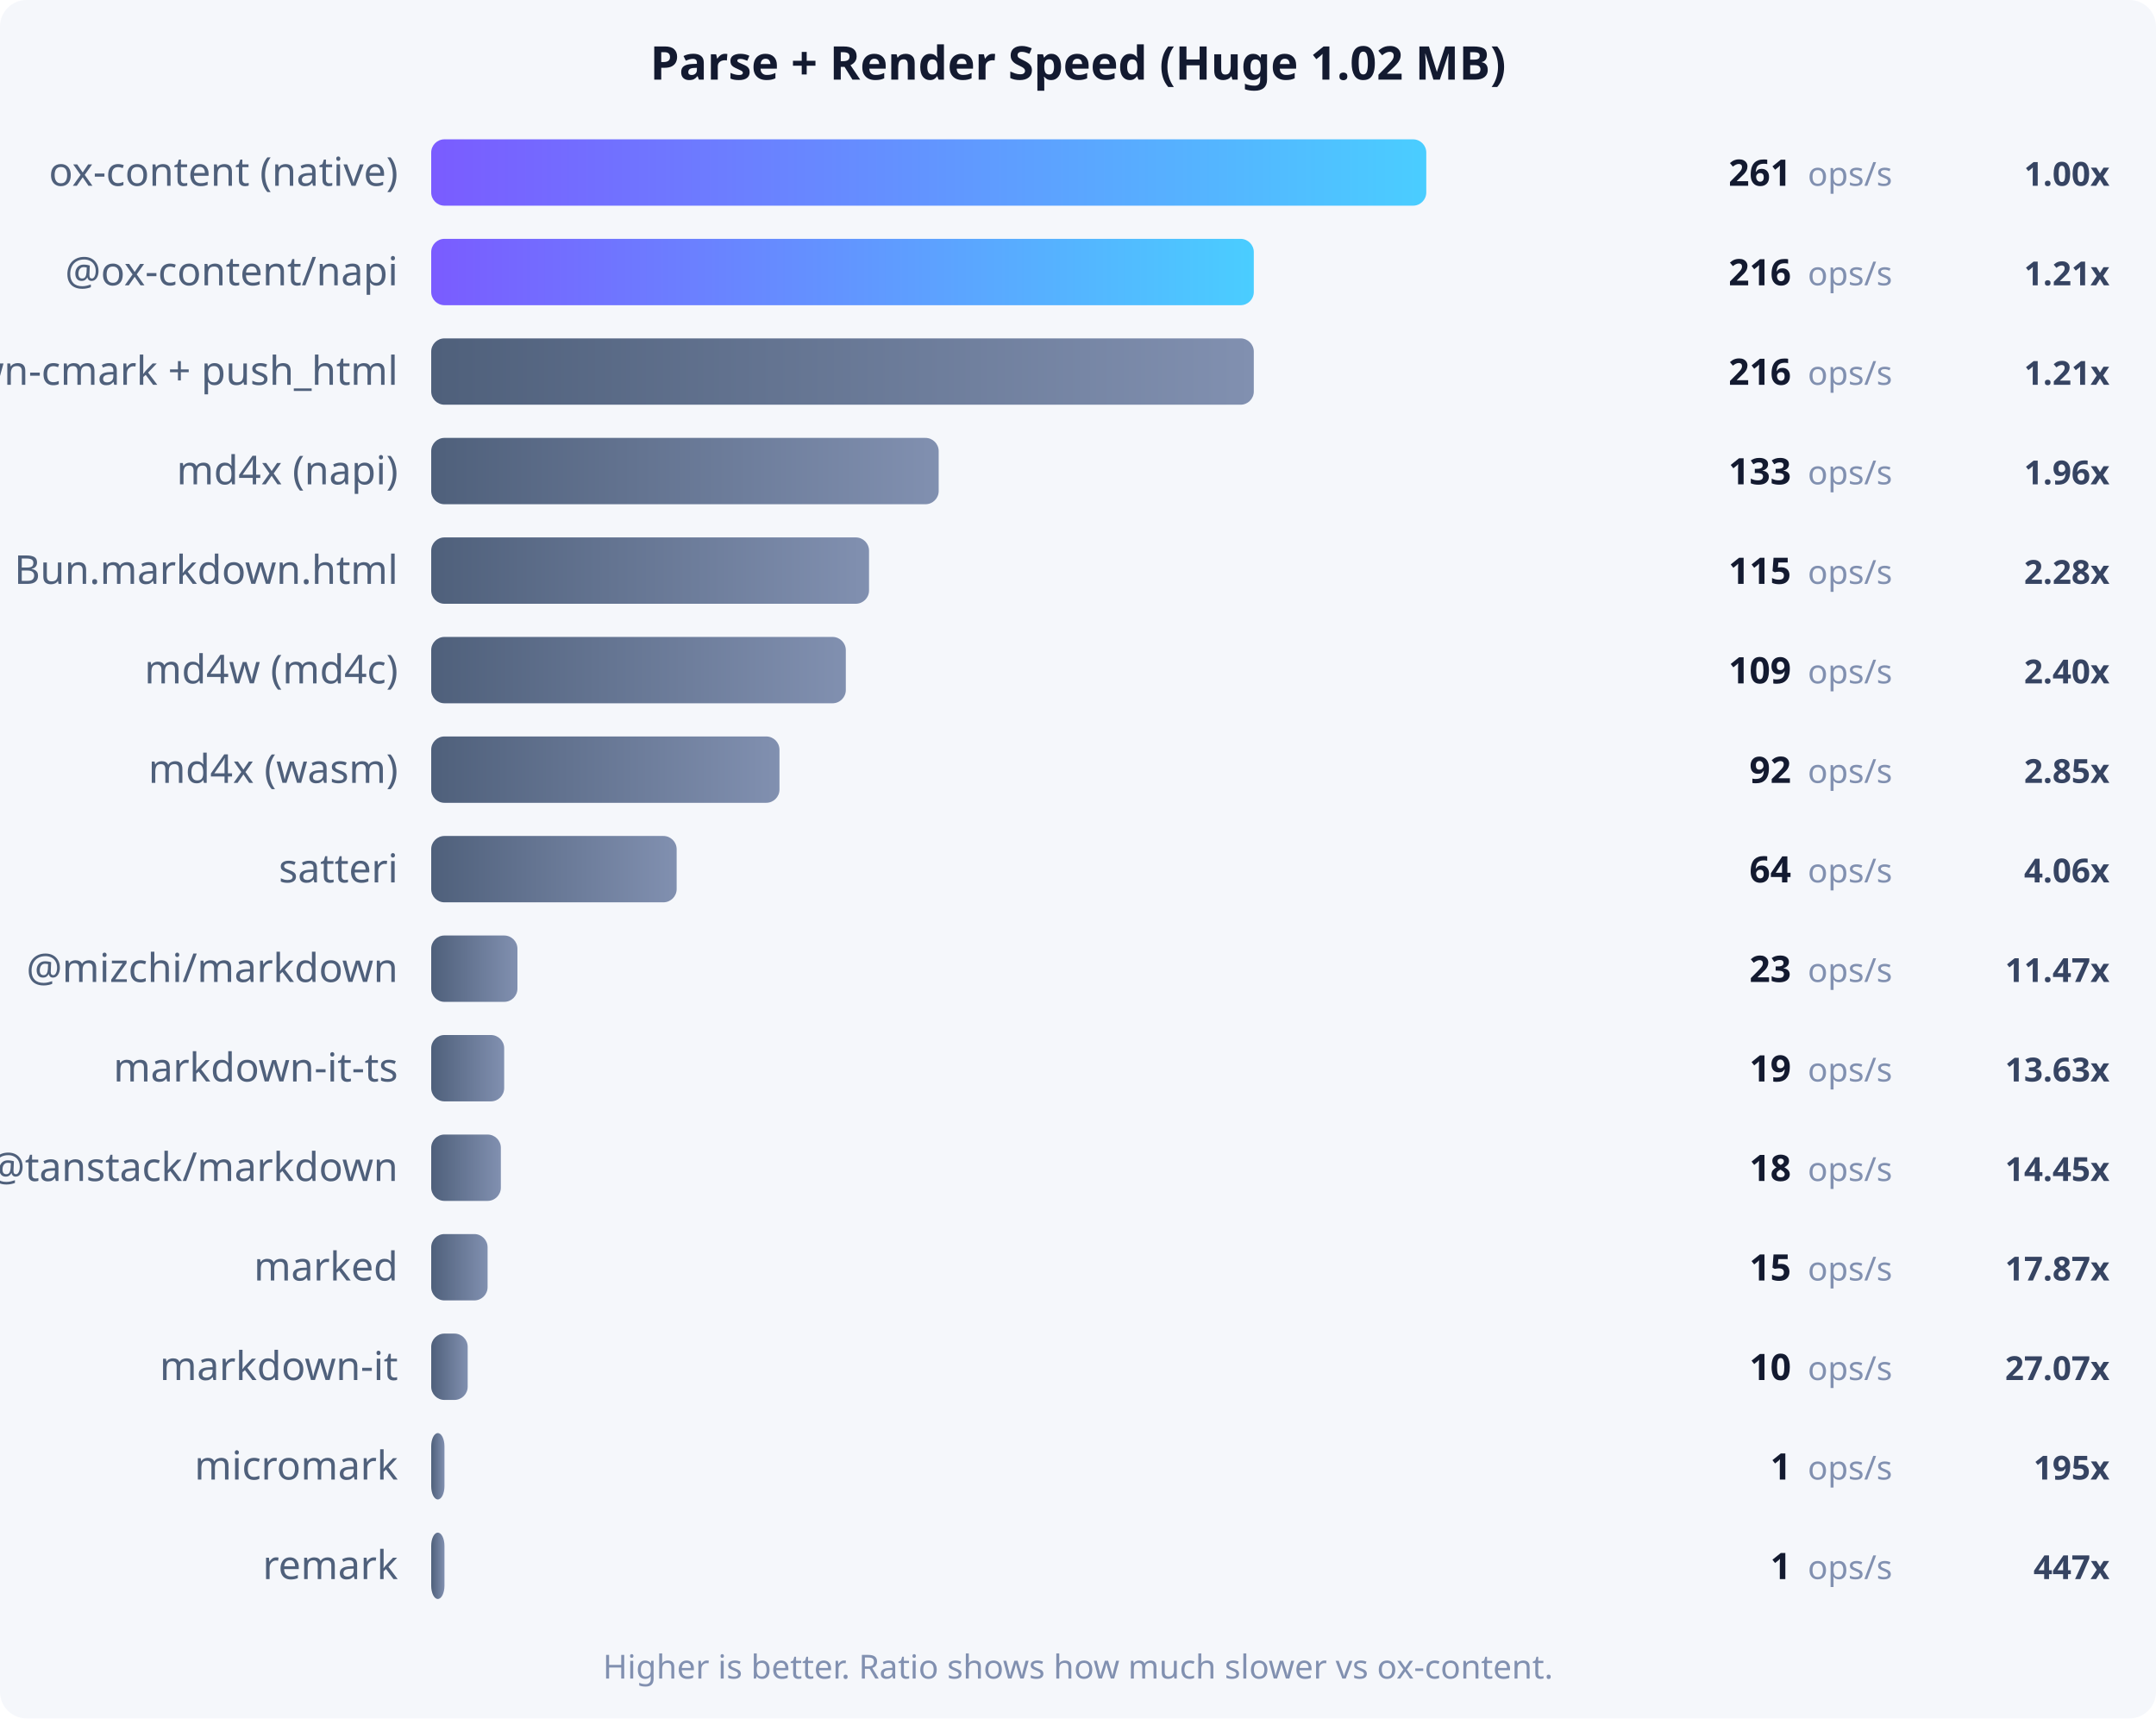
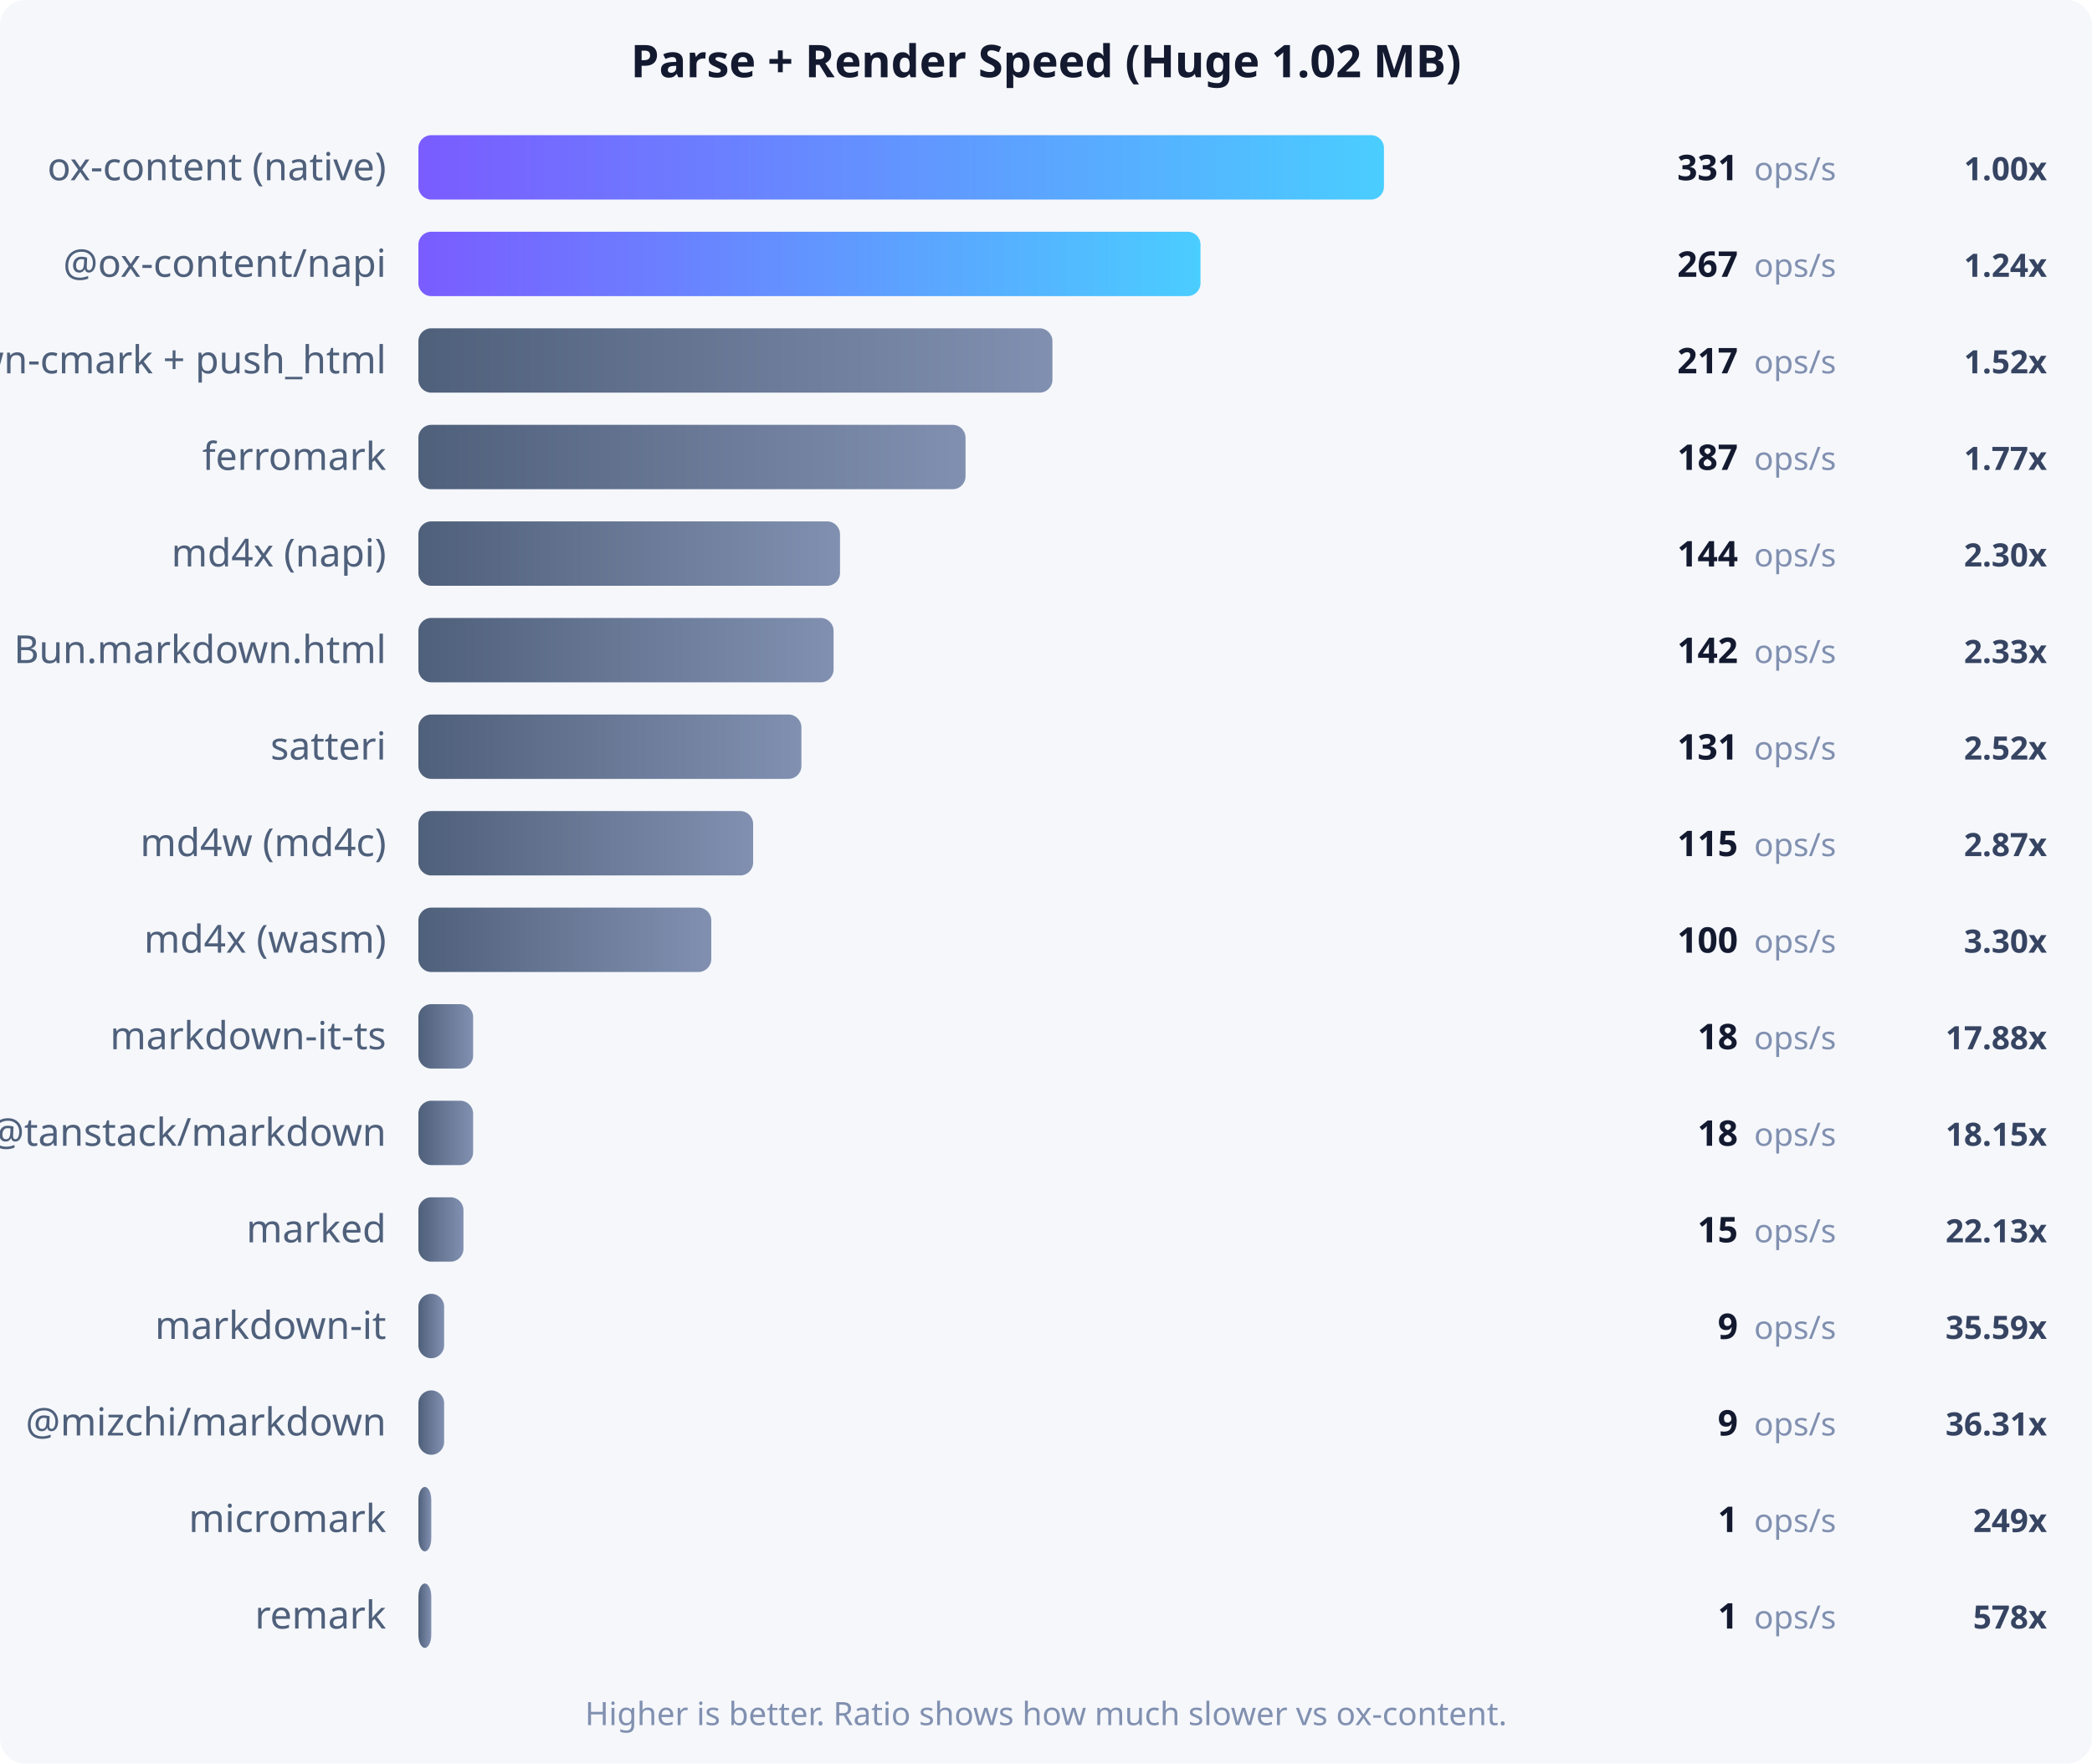
- <svg xmlns="http://www.w3.org/2000/svg" viewBox="0 0 650 518">
+ <svg xmlns="http://www.w3.org/2000/svg" viewBox="0 0 650 548">
  <defs>
    <linearGradient id="oxGrad" x1="0%" y1="0%" x2="100%" y2="0%">
      <stop offset="0%" style="stop-color:#7a5cff" />
      <stop offset="100%" style="stop-color:#4acdff" />
    </linearGradient>
    <linearGradient id="grayGrad" x1="0%" y1="0%" x2="100%" y2="0%">
      <stop offset="0%" style="stop-color:#4f607b" />
      <stop offset="100%" style="stop-color:#8190b0" />
    </linearGradient>
  </defs>
  <style>
    .title { font: bold 14px IBM Plex Sans, system-ui, sans-serif; fill: #131a30; }
    .label { font: 12px IBM Plex Sans, system-ui, sans-serif; fill: #4f607b; }
    .value { font: bold 11px IBM Plex Sans, system-ui, sans-serif; fill: #131a30; }
    .unit { font: 10px IBM Plex Sans, system-ui, sans-serif; fill: #8190b0; }
    .ratio { font: bold 10px IBM Plex Sans, system-ui, sans-serif; fill: #364462; }
  </style>
-   <rect width="650" height="518" fill="#f5f7fb" rx="8" />
+   <rect width="650" height="548" fill="#f5f7fb" rx="8" />
  <text x="325" y="24" text-anchor="middle" class="title">Parse + Render Speed (Huge 1.02 MB)</text>
  <text x="120" y="56" text-anchor="end" class="label">ox-content (native)</text>
  <rect x="130" y="42" width="300" height="20" rx="4" fill="url(#oxGrad)" />
-   <text x="540" y="56" text-anchor="end" class="value">261</text>
+   <text x="540" y="56" text-anchor="end" class="value">331</text>
  <text x="545" y="56" class="unit">ops/s</text>
  <text x="636" y="56" text-anchor="end" class="ratio">1.00x</text>
  <text x="120" y="86" text-anchor="end" class="label">@ox-content/napi</text>
-   <rect x="130" y="72" width="248" height="20" rx="4" fill="url(#oxGrad)" />
-   <text x="540" y="86" text-anchor="end" class="value">216</text>
+   <rect x="130" y="72" width="243" height="20" rx="4" fill="url(#oxGrad)" />
+   <text x="540" y="86" text-anchor="end" class="value">267</text>
  <text x="545" y="86" class="unit">ops/s</text>
-   <text x="636" y="86" text-anchor="end" class="ratio">1.21x</text>
+   <text x="636" y="86" text-anchor="end" class="ratio">1.24x</text>
  <text x="120" y="116" text-anchor="end" class="label">pulldown-cmark + push_html</text>
-   <rect x="130" y="102" width="248" height="20" rx="4" fill="url(#grayGrad)" />
-   <text x="540" y="116" text-anchor="end" class="value">216</text>
+   <rect x="130" y="102" width="197" height="20" rx="4" fill="url(#grayGrad)" />
+   <text x="540" y="116" text-anchor="end" class="value">217</text>
  <text x="545" y="116" class="unit">ops/s</text>
-   <text x="636" y="116" text-anchor="end" class="ratio">1.21x</text>
-   <text x="120" y="146" text-anchor="end" class="label">md4x (napi)</text>
-   <rect x="130" y="132" width="153" height="20" rx="4" fill="url(#grayGrad)" />
-   <text x="540" y="146" text-anchor="end" class="value">133</text>
+   <text x="636" y="116" text-anchor="end" class="ratio">1.52x</text>
+   <text x="120" y="146" text-anchor="end" class="label">ferromark</text>
+   <rect x="130" y="132" width="170" height="20" rx="4" fill="url(#grayGrad)" />
+   <text x="540" y="146" text-anchor="end" class="value">187</text>
  <text x="545" y="146" class="unit">ops/s</text>
-   <text x="636" y="146" text-anchor="end" class="ratio">1.96x</text>
-   <text x="120" y="176" text-anchor="end" class="label">Bun.markdown.html</text>
-   <rect x="130" y="162" width="132" height="20" rx="4" fill="url(#grayGrad)" />
-   <text x="540" y="176" text-anchor="end" class="value">115</text>
+   <text x="636" y="146" text-anchor="end" class="ratio">1.77x</text>
+   <text x="120" y="176" text-anchor="end" class="label">md4x (napi)</text>
+   <rect x="130" y="162" width="131" height="20" rx="4" fill="url(#grayGrad)" />
+   <text x="540" y="176" text-anchor="end" class="value">144</text>
  <text x="545" y="176" class="unit">ops/s</text>
-   <text x="636" y="176" text-anchor="end" class="ratio">2.28x</text>
-   <text x="120" y="206" text-anchor="end" class="label">md4w (md4c)</text>
-   <rect x="130" y="192" width="125" height="20" rx="4" fill="url(#grayGrad)" />
-   <text x="540" y="206" text-anchor="end" class="value">109</text>
+   <text x="636" y="176" text-anchor="end" class="ratio">2.30x</text>
+   <text x="120" y="206" text-anchor="end" class="label">Bun.markdown.html</text>
+   <rect x="130" y="192" width="129" height="20" rx="4" fill="url(#grayGrad)" />
+   <text x="540" y="206" text-anchor="end" class="value">142</text>
  <text x="545" y="206" class="unit">ops/s</text>
-   <text x="636" y="206" text-anchor="end" class="ratio">2.40x</text>
-   <text x="120" y="236" text-anchor="end" class="label">md4x (wasm)</text>
-   <rect x="130" y="222" width="105" height="20" rx="4" fill="url(#grayGrad)" />
-   <text x="540" y="236" text-anchor="end" class="value">92</text>
+   <text x="636" y="206" text-anchor="end" class="ratio">2.33x</text>
+   <text x="120" y="236" text-anchor="end" class="label">satteri</text>
+   <rect x="130" y="222" width="119" height="20" rx="4" fill="url(#grayGrad)" />
+   <text x="540" y="236" text-anchor="end" class="value">131</text>
  <text x="545" y="236" class="unit">ops/s</text>
-   <text x="636" y="236" text-anchor="end" class="ratio">2.85x</text>
-   <text x="120" y="266" text-anchor="end" class="label">satteri</text>
-   <rect x="130" y="252" width="74" height="20" rx="4" fill="url(#grayGrad)" />
-   <text x="540" y="266" text-anchor="end" class="value">64</text>
+   <text x="636" y="236" text-anchor="end" class="ratio">2.52x</text>
+   <text x="120" y="266" text-anchor="end" class="label">md4w (md4c)</text>
+   <rect x="130" y="252" width="104" height="20" rx="4" fill="url(#grayGrad)" />
+   <text x="540" y="266" text-anchor="end" class="value">115</text>
  <text x="545" y="266" class="unit">ops/s</text>
-   <text x="636" y="266" text-anchor="end" class="ratio">4.06x</text>
-   <text x="120" y="296" text-anchor="end" class="label">@mizchi/markdown</text>
-   <rect x="130" y="282" width="26" height="20" rx="4" fill="url(#grayGrad)" />
-   <text x="540" y="296" text-anchor="end" class="value">23</text>
+   <text x="636" y="266" text-anchor="end" class="ratio">2.87x</text>
+   <text x="120" y="296" text-anchor="end" class="label">md4x (wasm)</text>
+   <rect x="130" y="282" width="91" height="20" rx="4" fill="url(#grayGrad)" />
+   <text x="540" y="296" text-anchor="end" class="value">100</text>
  <text x="545" y="296" class="unit">ops/s</text>
-   <text x="636" y="296" text-anchor="end" class="ratio">11.47x</text>
+   <text x="636" y="296" text-anchor="end" class="ratio">3.30x</text>
  <text x="120" y="326" text-anchor="end" class="label">markdown-it-ts</text>
-   <rect x="130" y="312" width="22" height="20" rx="4" fill="url(#grayGrad)" />
-   <text x="540" y="326" text-anchor="end" class="value">19</text>
+   <rect x="130" y="312" width="17" height="20" rx="4" fill="url(#grayGrad)" />
+   <text x="540" y="326" text-anchor="end" class="value">18</text>
  <text x="545" y="326" class="unit">ops/s</text>
-   <text x="636" y="326" text-anchor="end" class="ratio">13.63x</text>
+   <text x="636" y="326" text-anchor="end" class="ratio">17.88x</text>
  <text x="120" y="356" text-anchor="end" class="label">@tanstack/markdown</text>
-   <rect x="130" y="342" width="21" height="20" rx="4" fill="url(#grayGrad)" />
+   <rect x="130" y="342" width="17" height="20" rx="4" fill="url(#grayGrad)" />
  <text x="540" y="356" text-anchor="end" class="value">18</text>
  <text x="545" y="356" class="unit">ops/s</text>
-   <text x="636" y="356" text-anchor="end" class="ratio">14.45x</text>
+   <text x="636" y="356" text-anchor="end" class="ratio">18.15x</text>
  <text x="120" y="386" text-anchor="end" class="label">marked</text>
-   <rect x="130" y="372" width="17" height="20" rx="4" fill="url(#grayGrad)" />
+   <rect x="130" y="372" width="14" height="20" rx="4" fill="url(#grayGrad)" />
  <text x="540" y="386" text-anchor="end" class="value">15</text>
  <text x="545" y="386" class="unit">ops/s</text>
-   <text x="636" y="386" text-anchor="end" class="ratio">17.87x</text>
+   <text x="636" y="386" text-anchor="end" class="ratio">22.13x</text>
  <text x="120" y="416" text-anchor="end" class="label">markdown-it</text>
-   <rect x="130" y="402" width="11" height="20" rx="4" fill="url(#grayGrad)" />
-   <text x="540" y="416" text-anchor="end" class="value">10</text>
+   <rect x="130" y="402" width="8" height="20" rx="4" fill="url(#grayGrad)" />
+   <text x="540" y="416" text-anchor="end" class="value">9</text>
  <text x="545" y="416" class="unit">ops/s</text>
-   <text x="636" y="416" text-anchor="end" class="ratio">27.07x</text>
-   <text x="120" y="446" text-anchor="end" class="label">micromark</text>
-   <rect x="130" y="432" width="4" height="20" rx="4" fill="url(#grayGrad)" />
-   <text x="540" y="446" text-anchor="end" class="value">1</text>
+   <text x="636" y="416" text-anchor="end" class="ratio">35.59x</text>
+   <text x="120" y="446" text-anchor="end" class="label">@mizchi/markdown</text>
+   <rect x="130" y="432" width="8" height="20" rx="4" fill="url(#grayGrad)" />
+   <text x="540" y="446" text-anchor="end" class="value">9</text>
  <text x="545" y="446" class="unit">ops/s</text>
-   <text x="636" y="446" text-anchor="end" class="ratio">195x</text>
-   <text x="120" y="476" text-anchor="end" class="label">remark</text>
+   <text x="636" y="446" text-anchor="end" class="ratio">36.31x</text>
+   <text x="120" y="476" text-anchor="end" class="label">micromark</text>
  <rect x="130" y="462" width="4" height="20" rx="4" fill="url(#grayGrad)" />
  <text x="540" y="476" text-anchor="end" class="value">1</text>
  <text x="545" y="476" class="unit">ops/s</text>
-   <text x="636" y="476" text-anchor="end" class="ratio">447x</text>
-   <text x="325" y="506" text-anchor="middle" class="unit">Higher is better. Ratio shows how much slower vs ox-content.</text>
+   <text x="636" y="476" text-anchor="end" class="ratio">249x</text>
+   <text x="120" y="506" text-anchor="end" class="label">remark</text>
+   <rect x="130" y="492" width="4" height="20" rx="4" fill="url(#grayGrad)" />
+   <text x="540" y="506" text-anchor="end" class="value">1</text>
+   <text x="545" y="506" class="unit">ops/s</text>
+   <text x="636" y="506" text-anchor="end" class="ratio">578x</text>
+   <text x="325" y="536" text-anchor="middle" class="unit">Higher is better. Ratio shows how much slower vs ox-content.</text>
</svg>
